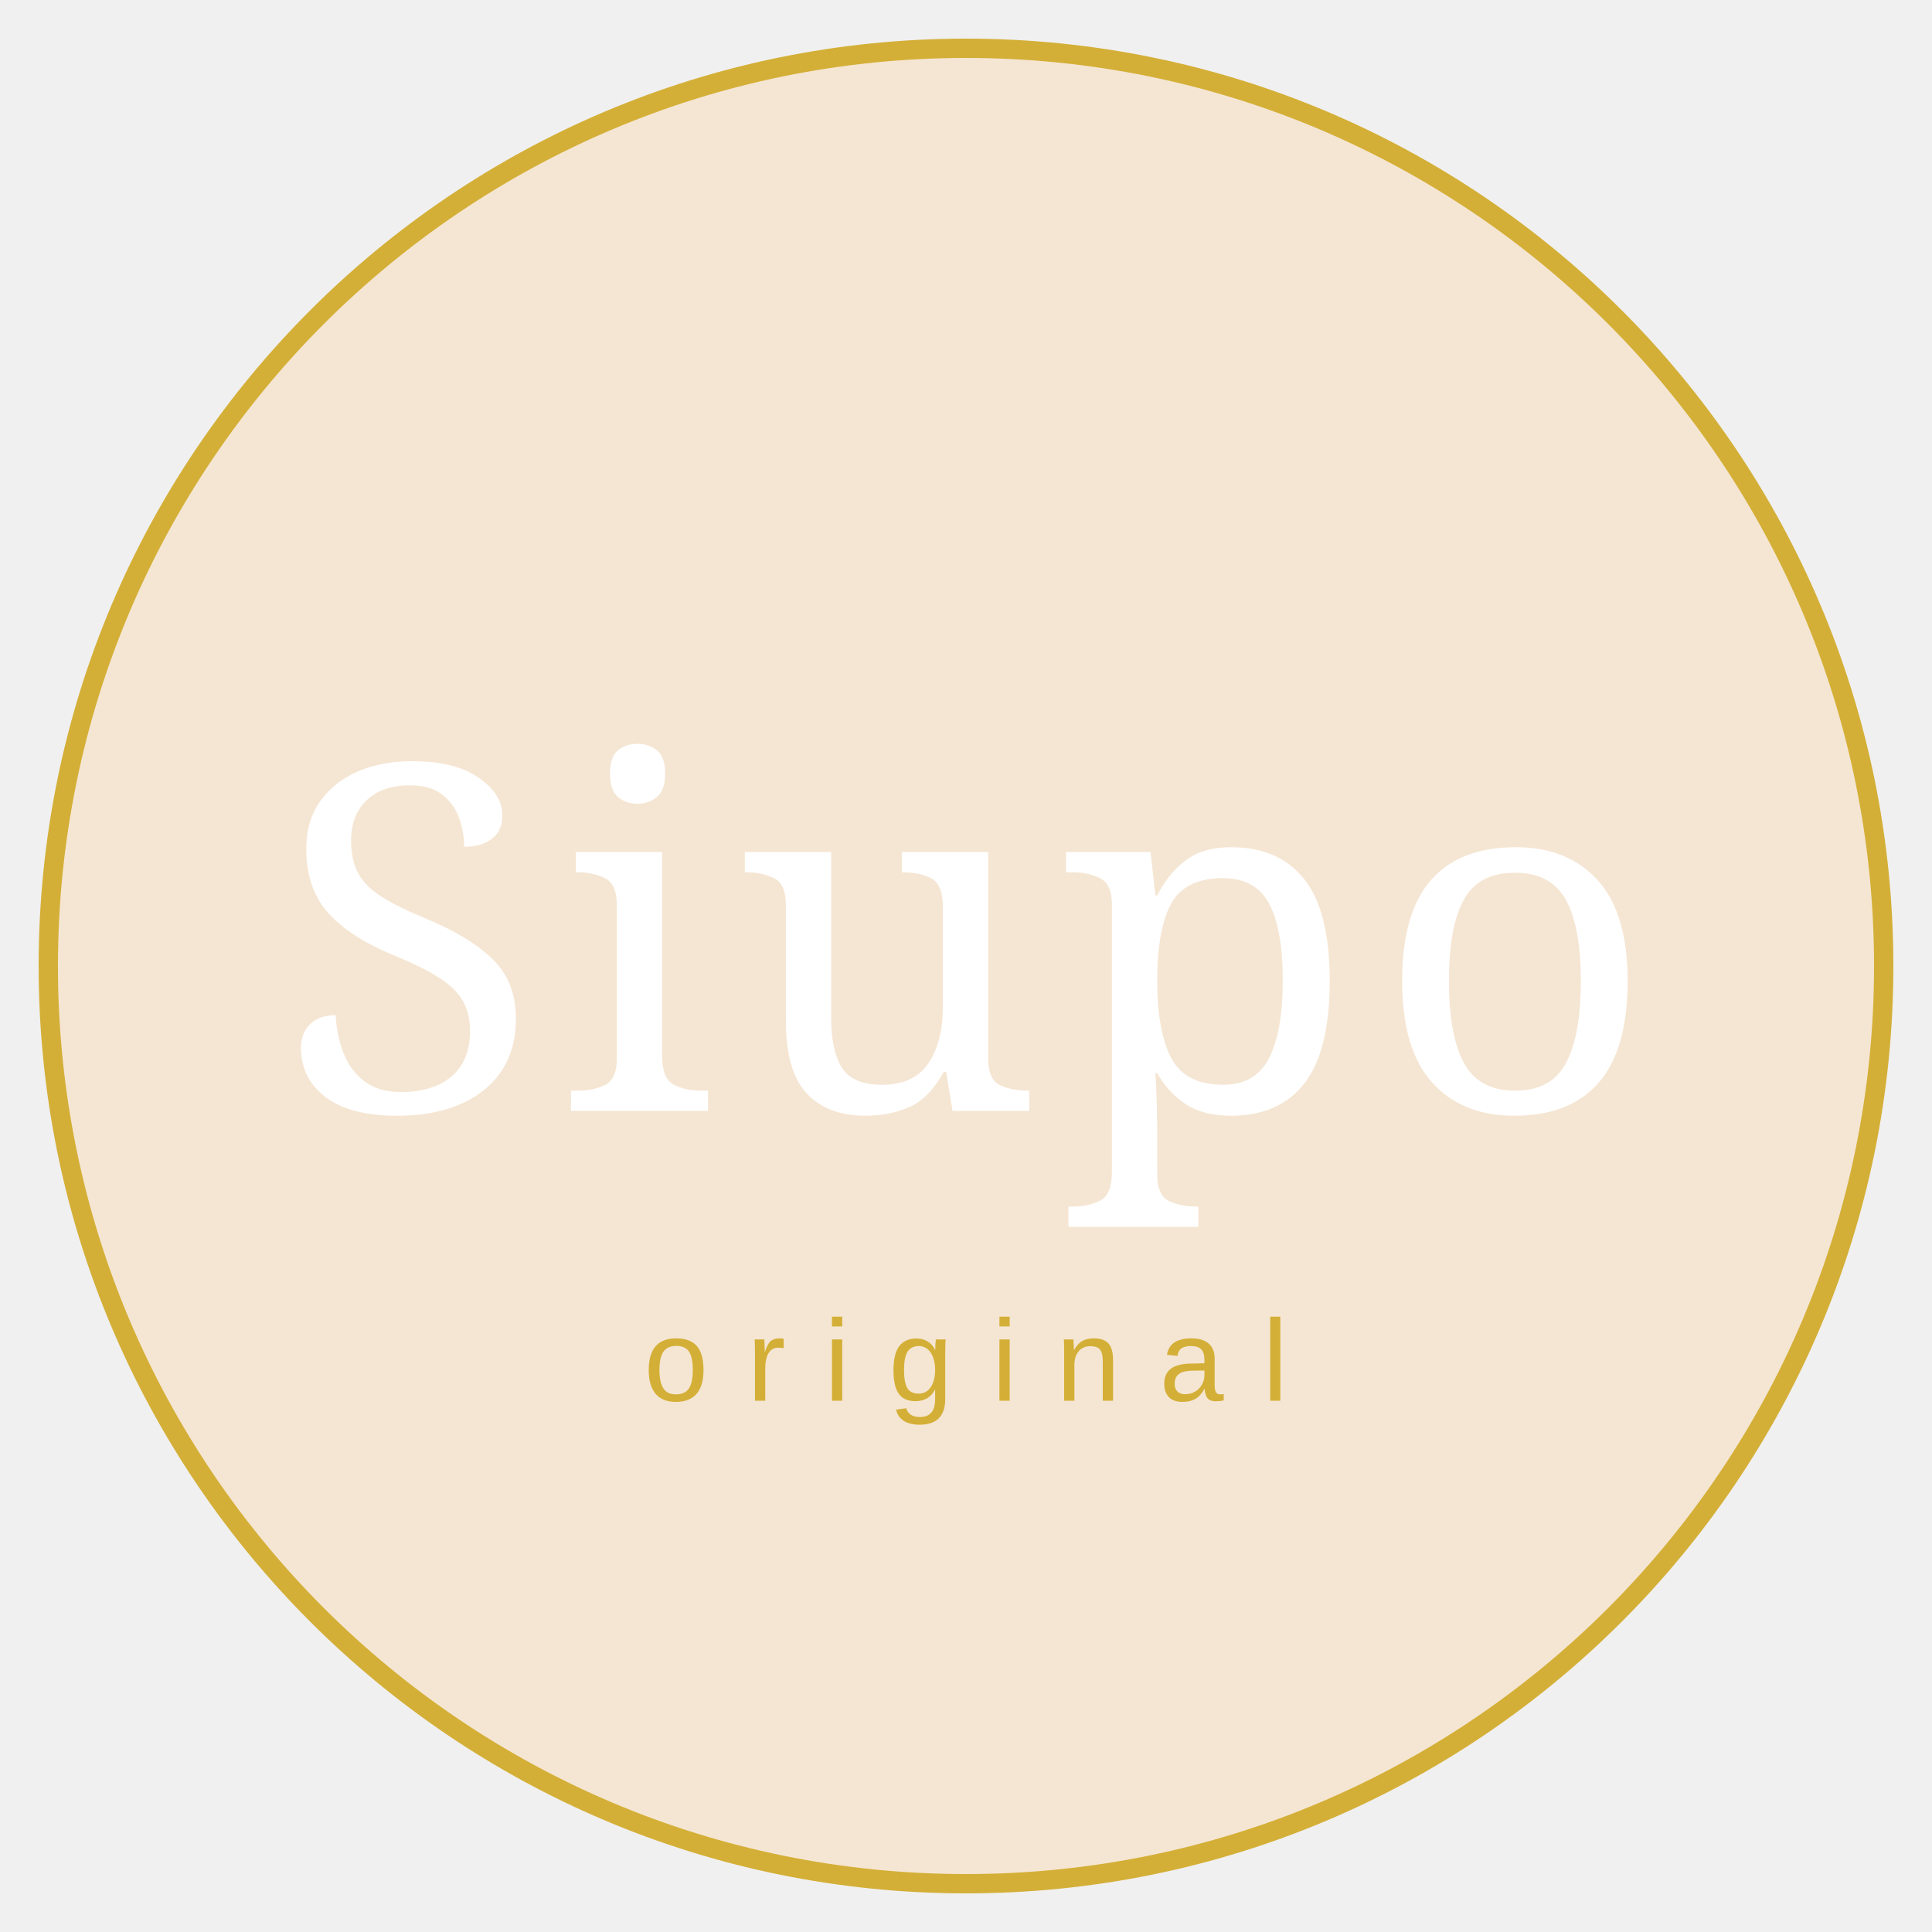
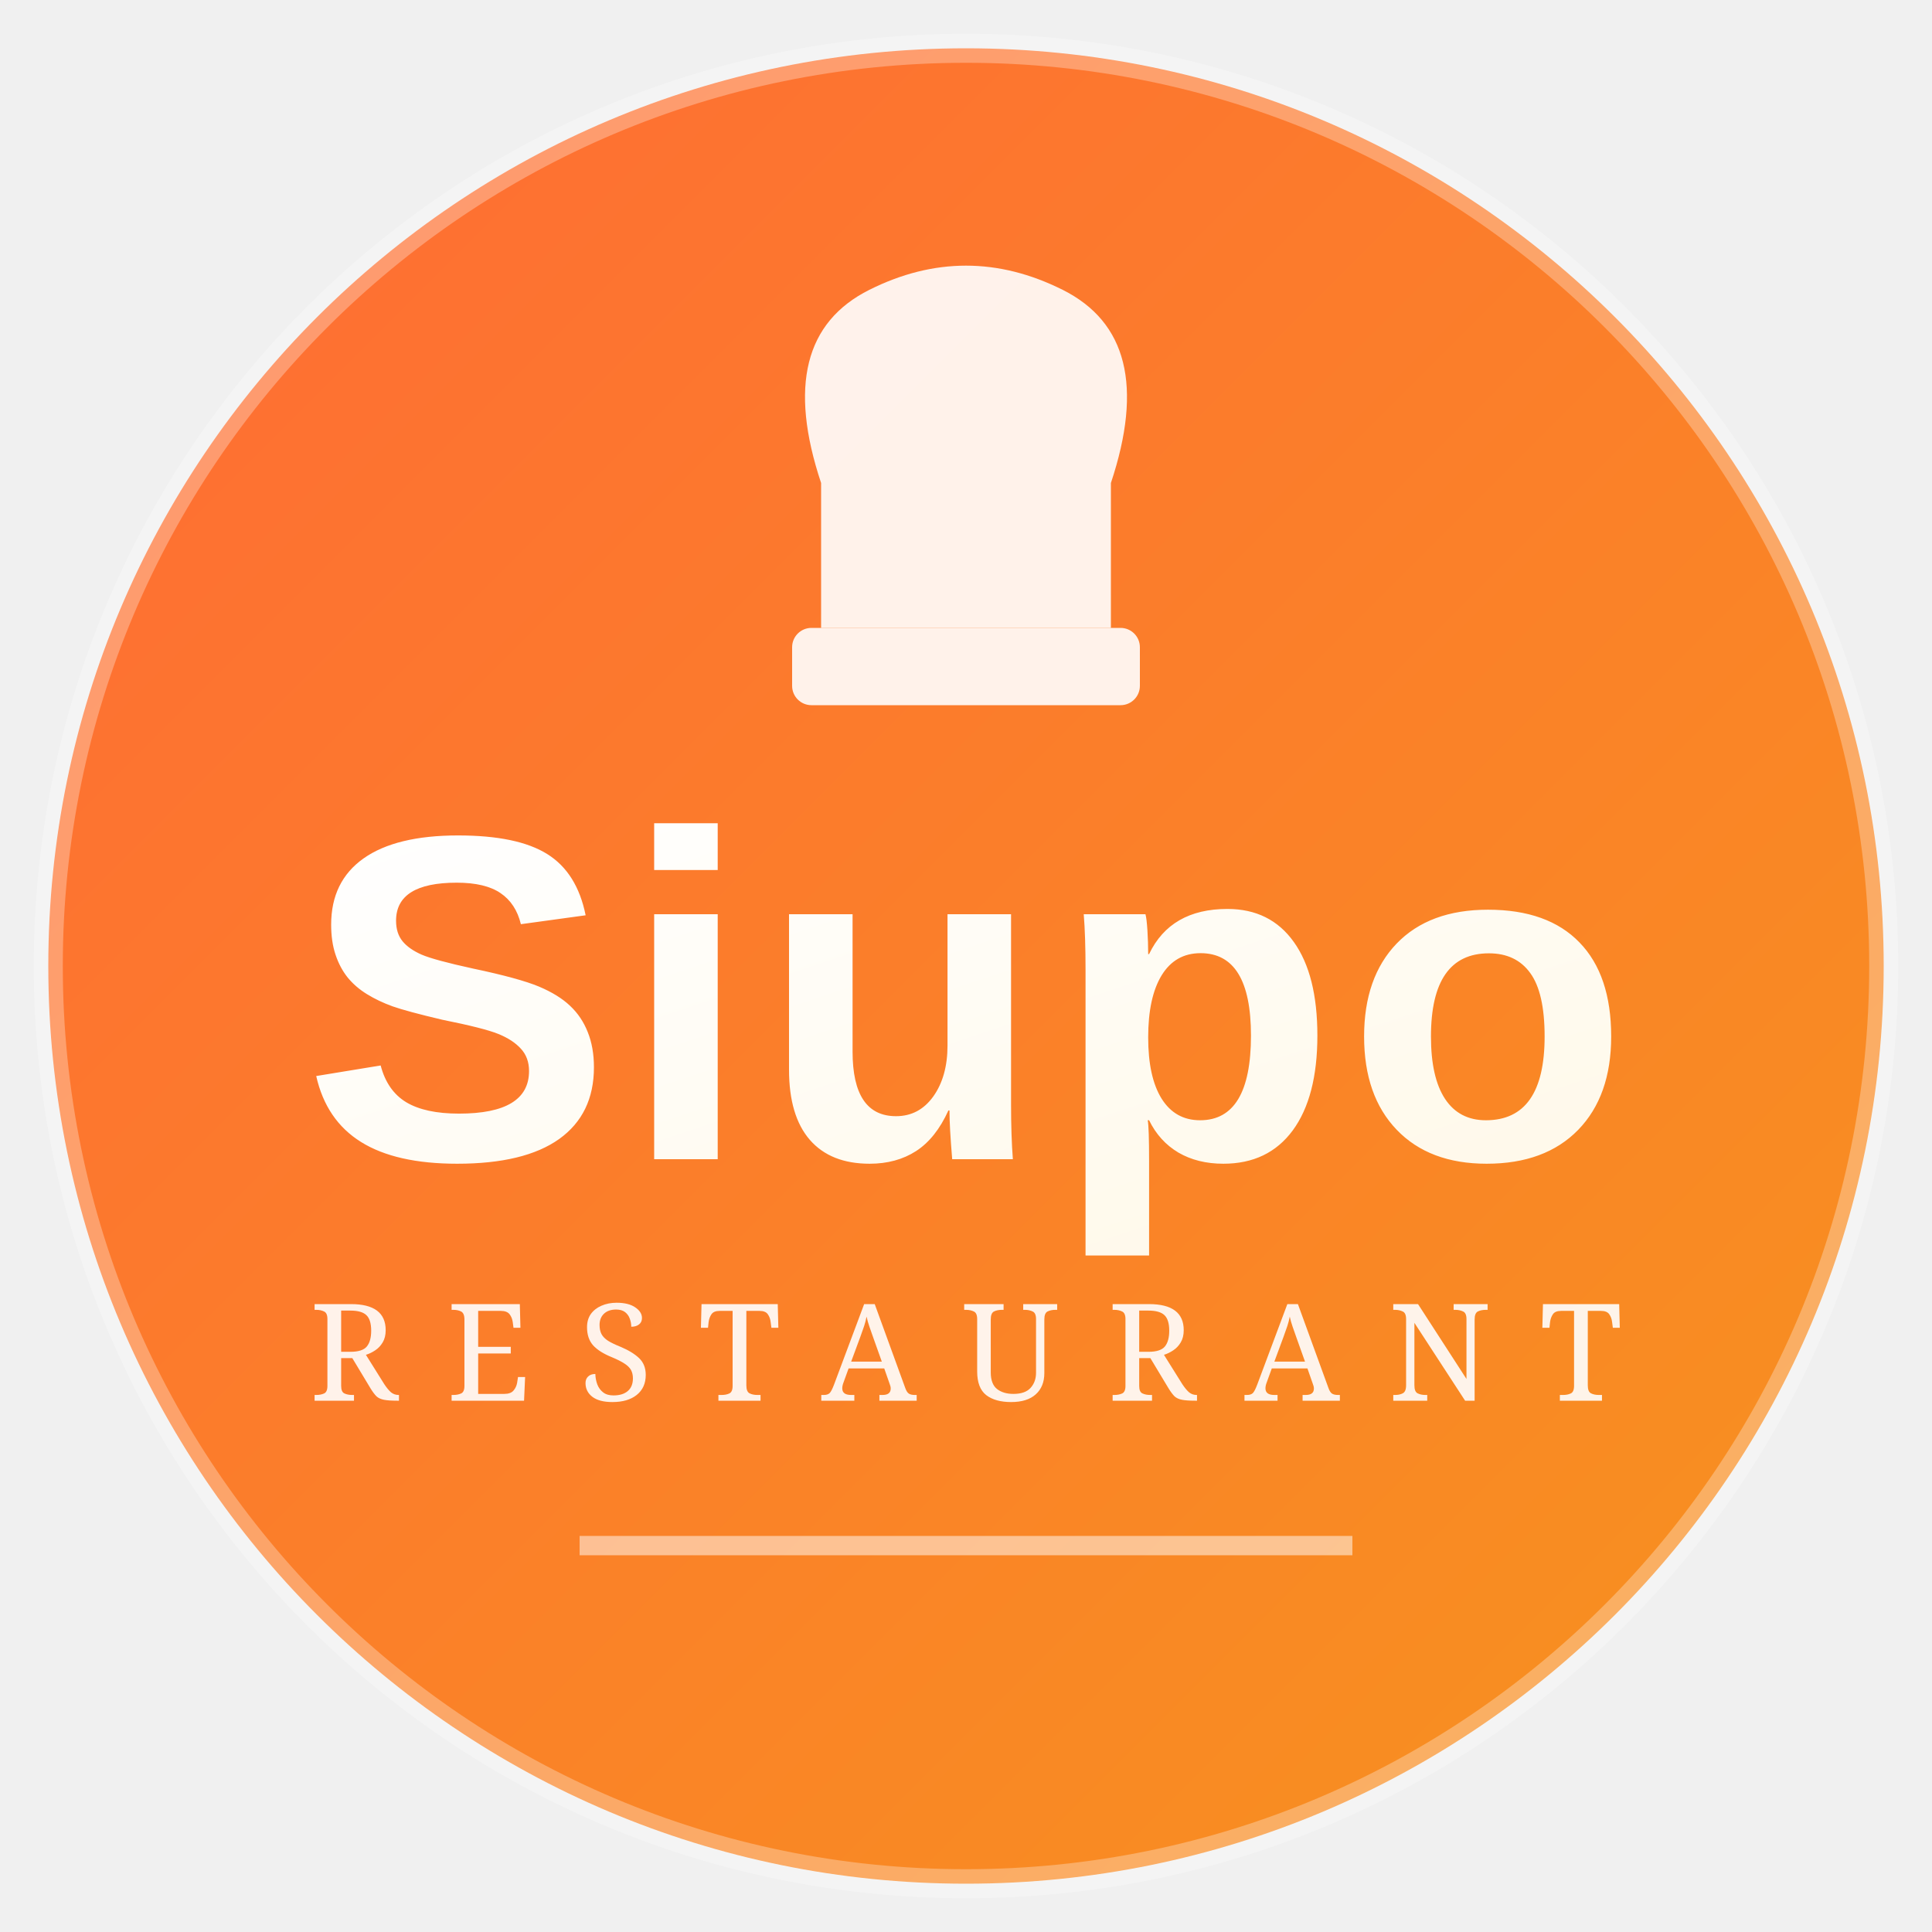
<svg xmlns="http://www.w3.org/2000/svg" width="200" height="200" viewBox="0 0 200 200" fill="none">
-   <circle cx="100" cy="100" r="95" fill="#F5E6D3" stroke="#D4AF37" stroke-width="2" />
-   <text x="100" y="115" font-family="Georgia, serif" font-size="50" font-weight="300" fill="white" text-anchor="middle" letter-spacing="2">Siupo</text>
-   <text x="100" y="145" font-family="Arial, sans-serif" font-size="12" fill="#D4AF37" text-anchor="middle" letter-spacing="4">original</text>
+   <defs>
+     <linearGradient id="bgGradient" x1="0%" y1="0%" x2="100%" y2="100%">
+       <stop offset="0%" style="stop-color:#FF6B35;stop-opacity:1" />
+       <stop offset="100%" style="stop-color:#F7931E;stop-opacity:1" />
+     </linearGradient>
+     <linearGradient id="textGradient" x1="0%" y1="0%" x2="100%" y2="100%">
+       <stop offset="0%" style="stop-color:#FFFFFF;stop-opacity:1" />
+       <stop offset="100%" style="stop-color:#FFF8E7;stop-opacity:1" />
+     </linearGradient>
+   </defs>
+   <circle cx="100" cy="100" r="95" fill="url(#bgGradient)" />
+   <circle cx="100" cy="100" r="95" fill="none" stroke="#FFFFFF" stroke-width="3" opacity="0.3" />
+   <g transform="translate(100, 50)">
+     <path d="M-15,0 Q-20,-15 -10,-20 Q0,-25 10,-20 Q20,-15 15,0 L15,15 L-15,15 Z" fill="#FFFFFF" opacity="0.9" />
+     <rect x="-18" y="15" width="36" height="8" rx="2" fill="#FFFFFF" opacity="0.9" />
+   </g>
+   <text x="100" y="120" font-family="'Poppins', 'Arial', sans-serif" font-size="48" font-weight="700" fill="url(#textGradient)" text-anchor="middle" letter-spacing="1">
+     Siupo
+   </text>
+   <text x="100" y="145" font-family="'Georgia', serif" font-size="14" font-weight="400" fill="#FFFFFF" text-anchor="middle" letter-spacing="5" opacity="0.9">
+     RESTAURANT
+   </text>
+   <line x1="60" y1="160" x2="140" y2="160" stroke="#FFFFFF" stroke-width="2" opacity="0.5" />
</svg>
